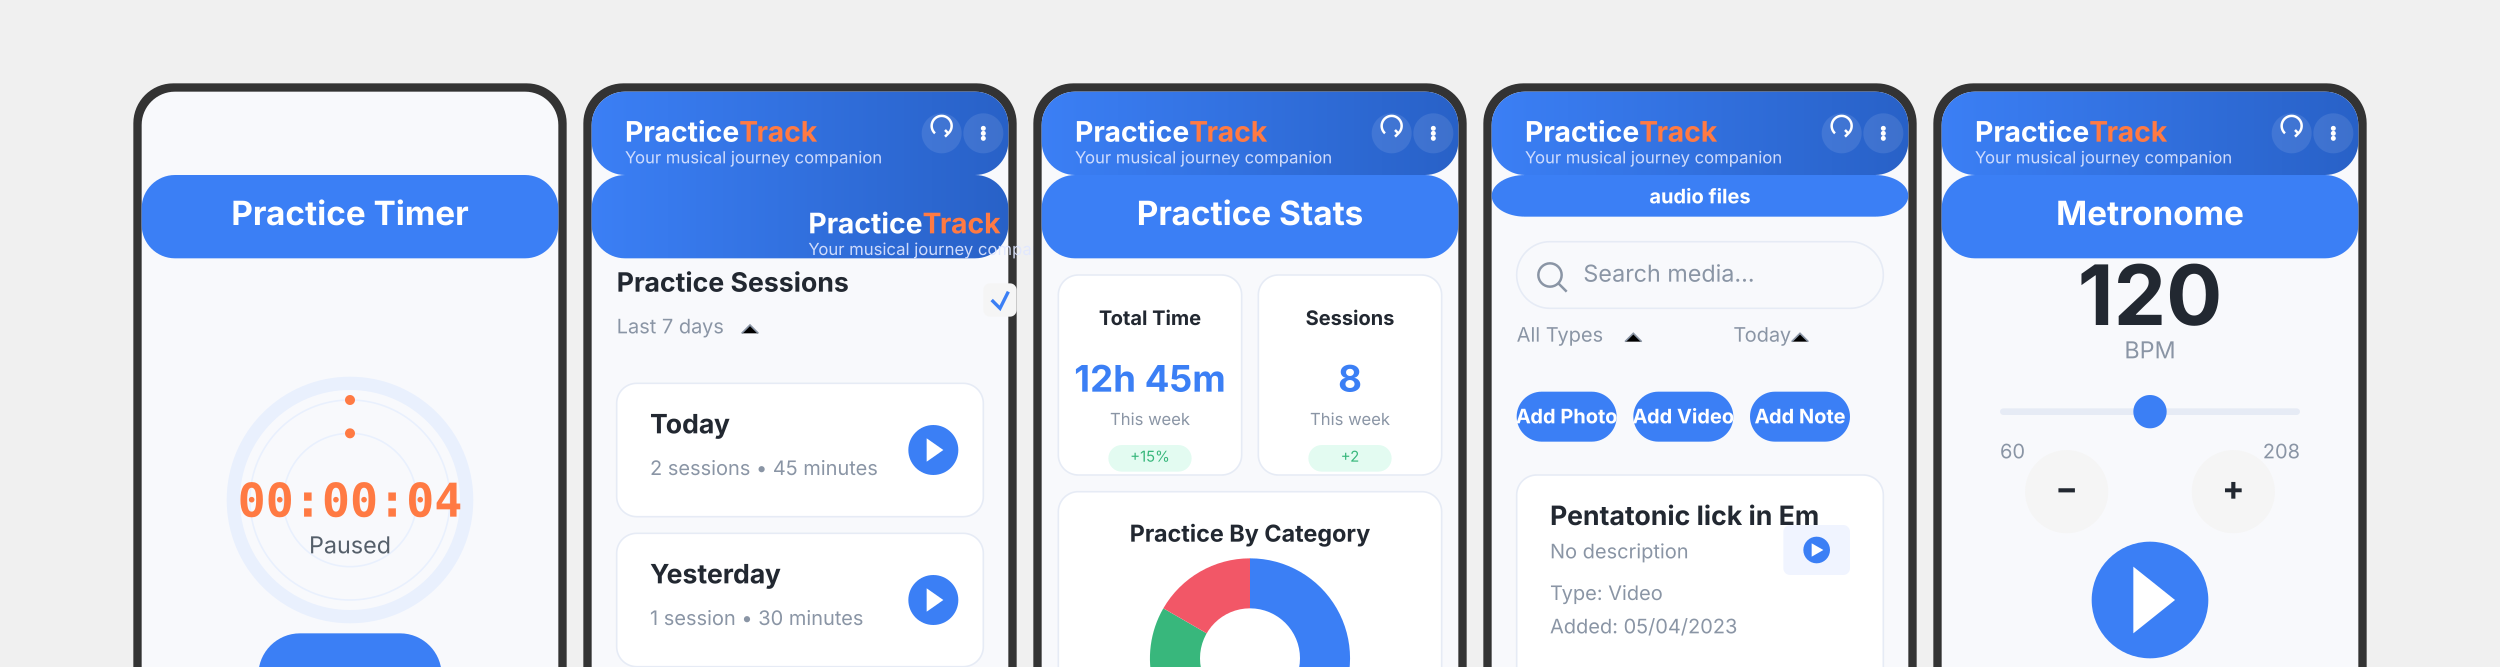
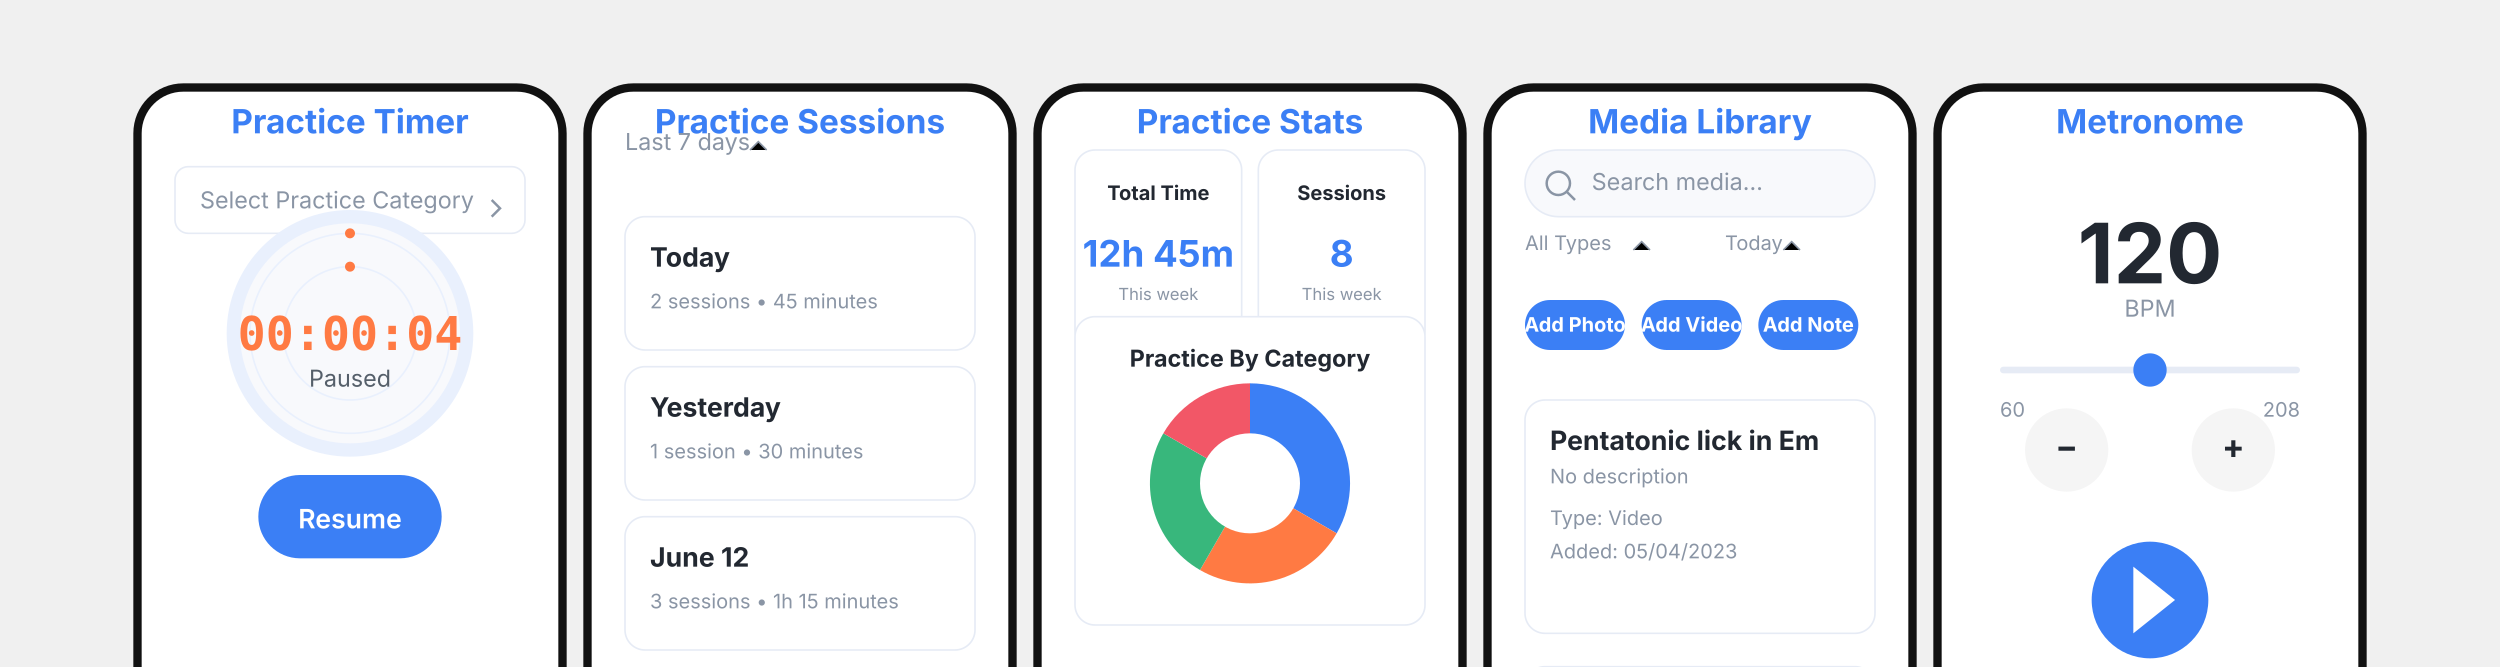
<svg xmlns="http://www.w3.org/2000/svg" viewBox="0 0 1500 400">
  <defs>
    <linearGradient id="header-gradient" x1="0%" y1="0%" x2="100%" y2="0%">
      <stop offset="0%" style="stop-color:#3b7ff5;stop-opacity:1" />
      <stop offset="100%" style="stop-color:#2861c7;stop-opacity:1" />
    </linearGradient>
    <g id="phone-frame">
-       <rect x="0" y="0" width="260" height="520" rx="24" fill="#333" />
-       <rect x="5" y="5" width="250" height="510" rx="20" fill="#f8f9fc" />
-     </g>
-     <g id="app-header">
-       <rect x="5" y="5" width="250" height="50" rx="20" fill="url(#header-gradient)" />
-       <text x="25" y="35" font-family="Inter, Arial, sans-serif" font-size="17" font-weight="bold" fill="#ffffff">Practice<tspan fill="#ff7a43">Track</tspan>
-       </text>
-       <text x="25" y="48" font-family="Inter, Arial, sans-serif" font-size="10" fill="#e0e7ff" opacity="0.9">Your musical journey companion</text>
-       <g transform="translate(215, 30)">
-         <circle cx="0" cy="0" r="12" fill="rgba(255,255,255,0.1)" />
-         <path d="M-4,0 A6,6 0 1,1 4,0 M4,0 L2,-2 M4,0 L2,2" stroke="#fff" stroke-width="1.5" fill="none" />
-       </g>
-       <g transform="translate(240, 30)">
-         <circle cx="0" cy="0" r="12" fill="rgba(255,255,255,0.1)" />
-         <circle cx="0" cy="-3" r="1.5" fill="#fff" />
-         <circle cx="0" cy="0" r="1.5" fill="#fff" />
-         <circle cx="0" cy="3" r="1.5" fill="#fff" />
-       </g>
+       <rect width="260" height="520" rx="30" fill="#111111" />
+       <rect x="5" y="5" width="250" height="510" rx="25" fill="#ffffff" />
+     </g>
+     <g id="status-bar">
+       <rect width="250" height="25" fill="#ffffff" />
+       <text x="125" y="17" font-family="Inter, Arial, sans-serif" font-size="10" fill="#222831" text-anchor="middle">9:41 AM</text>
+       <text x="30" y="17" font-family="Inter, Arial, sans-serif" font-size="10" fill="#222831" text-anchor="middle">•••</text>
+       <text x="220" y="17" font-family="Inter, Arial, sans-serif" font-size="10" fill="#222831" text-anchor="middle">100%</text>
    </g>
    <g id="bottom-nav">
-       <rect x="5" y="475" width="250" height="35" rx="0 0 20 20" fill="#ffffff" stroke="#e6ebf5" stroke-width="1" />
-       <g transform="translate(45, 492)">
-         <circle cx="0" cy="0" r="13" fill="none" stroke="#8a95a5" stroke-width="1.5" />
-         <path d="M0,-6 L0,0 L4,4" stroke="#8a95a5" stroke-width="1.5" fill="none" />
-         <text x="0" y="25" font-family="Inter, Arial, sans-serif" font-size="8" fill="#8a95a5" text-anchor="middle">Timer</text>
-       </g>
-       <g transform="translate(105, 492)">
-         <path d="M-7,-7 L7,-7 L7,7 L-7,7 Z" fill="none" stroke="#8a95a5" stroke-width="1.5" />
-         <text x="0" y="25" font-family="Inter, Arial, sans-serif" font-size="8" fill="#8a95a5" text-anchor="middle">Sessions</text>
-       </g>
-       <g transform="translate(165, 492)">
+       <rect x="5" y="475" width="250" height="40" rx="0 0 20 20" fill="#ffffff" stroke="#e6ebf5" stroke-width="1" />
+       <g id="nav-timer" transform="translate(40, 495)">
+         <circle cx="0" cy="0" r="12" fill="none" stroke="#8a95a5" stroke-width="1.5" />
+         <path d="M0,-5 L0,0 L4,4" stroke="#8a95a5" stroke-width="1.5" fill="none" />
+         <text x="0" y="20" font-family="Inter, Arial, sans-serif" font-size="8" fill="#8a95a5" text-anchor="middle">Timer</text>
+       </g>
+       <g id="nav-sessions" transform="translate(100, 495)">
+         <rect x="-8" y="-8" width="16" height="16" rx="2" fill="none" stroke="#8a95a5" stroke-width="1.5" />
+         <text x="0" y="20" font-family="Inter, Arial, sans-serif" font-size="8" fill="#8a95a5" text-anchor="middle">Sessions</text>
+       </g>
+       <g id="nav-stats" transform="translate(160, 495)">
        <path d="M-6,-6 L-6,6 M0,-6 L0,6 M6,-6 L6,6" stroke="#8a95a5" stroke-width="1.5" />
-         <text x="0" y="25" font-family="Inter, Arial, sans-serif" font-size="8" fill="#8a95a5" text-anchor="middle">Stats</text>
-       </g>
-       <g transform="translate(225, 492)">
+         <text x="0" y="20" font-family="Inter, Arial, sans-serif" font-size="8" fill="#8a95a5" text-anchor="middle">Stats</text>
+       </g>
+       <g id="nav-media" transform="translate(220, 495)">
        <rect x="-6" y="-6" width="12" height="12" fill="none" stroke="#8a95a5" stroke-width="1.5" />
-         <text x="0" y="25" font-family="Inter, Arial, sans-serif" font-size="8" fill="#8a95a5" text-anchor="middle">Media</text>
-       </g>
+         <text x="0" y="20" font-family="Inter, Arial, sans-serif" font-size="8" fill="#8a95a5" text-anchor="middle">Media</text>
+       </g>
+     </g>
+     <g id="timer-header">
+       <rect width="250" height="60" rx="20" fill="#3b7ff5" />
+       <text x="125" y="25" font-family="Inter, Arial, sans-serif" font-size="18" font-weight="bold" fill="#ffffff" text-anchor="middle">Practice<tspan fill="#ff7a43">Track</tspan>
+       </text>
+       <text x="125" y="45" font-family="Inter, Arial, sans-serif" font-size="14" font-weight="bold" fill="#ffffff" text-anchor="middle">Practice Timer</text>
+     </g>
+     <g id="sessions-header">
+       <rect width="250" height="60" rx="20" fill="#3b7ff5" />
+       <text x="125" y="25" font-family="Inter, Arial, sans-serif" font-size="18" font-weight="bold" fill="#ffffff" text-anchor="middle">Practice<tspan fill="#ff7a43">Track</tspan>
+       </text>
+       <text x="125" y="45" font-family="Inter, Arial, sans-serif" font-size="14" font-weight="bold" fill="#ffffff" text-anchor="middle">Practice Sessions</text>
+     </g>
+     <g id="stats-header">
+       <rect width="250" height="60" rx="20" fill="#3b7ff5" />
+       <text x="125" y="25" font-family="Inter, Arial, sans-serif" font-size="18" font-weight="bold" fill="#ffffff" text-anchor="middle">Practice<tspan fill="#ff7a43">Track</tspan>
+       </text>
+       <text x="125" y="45" font-family="Inter, Arial, sans-serif" font-size="14" font-weight="bold" fill="#ffffff" text-anchor="middle">Practice Stats</text>
+     </g>
+     <g id="media-header">
+       <rect width="250" height="60" rx="20" fill="#3b7ff5" />
+       <text x="125" y="25" font-family="Inter, Arial, sans-serif" font-size="18" font-weight="bold" fill="#ffffff" text-anchor="middle">Practice<tspan fill="#ff7a43">Track</tspan>
+       </text>
+       <text x="125" y="45" font-family="Inter, Arial, sans-serif" font-size="14" font-weight="bold" fill="#ffffff" text-anchor="middle">Media Library</text>
+     </g>
+     <g id="metronome-header">
+       <rect width="250" height="60" rx="20" fill="#3b7ff5" />
+       <text x="125" y="25" font-family="Inter, Arial, sans-serif" font-size="18" font-weight="bold" fill="#ffffff" text-anchor="middle">Practice<tspan fill="#ff7a43">Track</tspan>
+       </text>
+       <text x="125" y="45" font-family="Inter, Arial, sans-serif" font-size="14" font-weight="bold" fill="#ffffff" text-anchor="middle">Metronome</text>
    </g>
  </defs>
  <g transform="translate(80, 50)">
    <use href="#phone-frame" />
-     <rect x="5" y="55" width="250" height="50" rx="20" fill="#3b7ff5" />
-     <text x="130" y="85" font-family="Inter, Arial, sans-serif" font-size="20" font-weight="bold" fill="#ffffff" text-anchor="middle">Practice Timer</text>
-     <g transform="translate(130, 250)">
+     <use href="#bottom-nav" />
+     <g transform="translate(40, 495)">
+       <circle cx="0" cy="0" r="12" fill="none" stroke="#3b7ff5" stroke-width="1.5" />
+       <path d="M0,-5 L0,0 L4,4" stroke="#3b7ff5" stroke-width="1.5" fill="none" />
+       <text x="0" y="20" font-family="Inter, Arial, sans-serif" font-size="8" fill="#3b7ff5" text-anchor="middle">Timer</text>
+     </g>
+     <text x="130" y="30" font-family="Inter, Arial, sans-serif" font-size="20" font-weight="bold" fill="#3b7ff5" text-anchor="middle">Practice Timer</text>
+     <g transform="translate(25, 50)">
+       <rect x="0" y="0" width="210" height="40" rx="8" fill="#ffffff" stroke="#e6ebf5" stroke-width="1" />
+       <text x="15" y="25" font-family="Inter, Arial, sans-serif" font-size="14" fill="#8a95a5">Select Practice Category</text>
+       <path d="M190,20 L195,25 L190,30" stroke="#8a95a5" stroke-width="1.5" fill="none" />
+     </g>
+     <g transform="translate(130, 150)">
      <circle cx="0" cy="0" r="70" fill="#f8f9fc" stroke="#e9f0fd" stroke-width="8" />
      <circle cx="0" cy="0" r="60" fill="none" stroke="#e9f0fd" stroke-width="1" />
      <circle cx="0" cy="0" r="40" fill="none" stroke="#e9f0fd" stroke-width="1" />
      <circle cx="0" cy="-60" r="3" fill="#ff7a43" />
      <circle cx="0" cy="-40" r="3" fill="#ff7a43" />
      <text x="0" y="10" font-family="monospace" font-size="28" font-weight="bold" fill="#ff7a43" text-anchor="middle">00:00:04</text>
      <text x="0" y="32" font-family="Inter, Arial, sans-serif" font-size="14" fill="#555f6a" text-anchor="middle">Paused</text>
    </g>
-     <g transform="translate(75, 330)">
-       <rect width="110" height="50" rx="25" fill="#3b7ff5" />
-       <text x="55" y="32" font-family="Inter, Arial, sans-serif" font-size="16" font-weight="600" fill="#ffffff" text-anchor="middle">Resume</text>
-     </g>
-     <g transform="translate(5, 475)">
-       <rect width="250" height="35" rx="0 0 20 20" fill="#ffffff" stroke="#e6ebf5" stroke-width="1" />
-       <g transform="translate(30, 17)">
-         <circle cx="0" cy="0" r="13" fill="none" stroke="#3b7ff5" stroke-width="1.5" />
-         <path d="M0,-6 L0,0 L4,4" stroke="#3b7ff5" stroke-width="1.5" fill="none" />
-         <text x="0" y="25" font-family="Inter, Arial, sans-serif" font-size="8" fill="#3b7ff5" text-anchor="middle">Timer</text>
-       </g>
-       <g transform="translate(90, 17)">
-         <path d="M-7,-7 L7,-7 L7,7 L-7,7 Z" fill="none" stroke="#8a95a5" stroke-width="1.5" />
-         <text x="0" y="25" font-family="Inter, Arial, sans-serif" font-size="8" fill="#8a95a5" text-anchor="middle">Sessions</text>
-       </g>
-       <g transform="translate(150, 17)">
-         <path d="M-6,-6 L-6,6 M0,-6 L0,6 M6,-6 L6,6" stroke="#8a95a5" stroke-width="1.5" />
-         <text x="0" y="25" font-family="Inter, Arial, sans-serif" font-size="8" fill="#8a95a5" text-anchor="middle">Stats</text>
-       </g>
-       <g transform="translate(210, 17)">
-         <rect x="-6" y="-6" width="12" height="12" fill="none" stroke="#8a95a5" stroke-width="1.5" />
-         <text x="0" y="25" font-family="Inter, Arial, sans-serif" font-size="8" fill="#8a95a5" text-anchor="middle">Media</text>
-       </g>
+     <g transform="translate(130, 260)">
+       <rect x="-55" y="-25" width="110" height="50" rx="25" fill="#3b7ff5" />
+       <text x="0" y="7" font-family="Inter, Arial, sans-serif" font-size="16" font-weight="600" fill="#ffffff" text-anchor="middle">Resume</text>
    </g>
  </g>
  <g transform="translate(350, 50)">
    <use href="#phone-frame" />
-     <use href="#app-header" />
-     <g transform="translate(5, 55)">
-       <rect width="250" height="50" rx="20" fill="url(#header-gradient)" />
-       <text x="130" y="35" font-family="Inter, Arial, sans-serif" font-size="17" font-weight="bold" fill="#ffffff">Practice<tspan fill="#ff7a43">Track</tspan>
-       </text>
-       <text x="130" y="48" font-family="Inter, Arial, sans-serif" font-size="10" fill="#e0e7ff" opacity="0.9">Your musical journey companion</text>
-     </g>
-     <g transform="translate(20, 125)">
-       <text x="0" y="0" font-family="Inter, Arial, sans-serif" font-size="16" font-weight="bold" fill="#222831">Practice Sessions</text>
-       <g transform="translate(220, -5)">
-         <rect width="20" height="20" rx="4" fill="#f5f5f5" />
-         <path d="M5,10 L10,15 L15,5" stroke="#3b7ff5" stroke-width="2" fill="none" />
-       </g>
-     </g>
-     <g transform="translate(20, 150)">
-       <text x="0" y="0" font-family="Inter, Arial, sans-serif" font-size="12" fill="#8a95a5">Last 7 days</text>
+     <use href="#bottom-nav" />
+     <g transform="translate(100, 495)">
+       <rect x="-8" y="-8" width="16" height="16" rx="2" fill="none" stroke="#3b7ff5" stroke-width="1.5" />
+       <text x="0" y="20" font-family="Inter, Arial, sans-serif" font-size="8" fill="#3b7ff5" text-anchor="middle">Sessions</text>
+     </g>
+     <text x="130" y="30" font-family="Inter, Arial, sans-serif" font-size="20" font-weight="bold" fill="#3b7ff5" text-anchor="middle">Practice Sessions</text>
+     <g transform="translate(25, 40)">
+       <text x="0" y="0" font-family="Inter, Arial, sans-serif" font-size="14" fill="#8a95a5">Last 7 days</text>
      <path d="M75,0 L80,-5 L85,0" stroke="#8a95a5" stroke-width="1" />
    </g>
-     <g transform="translate(20, 180)">
-       <rect width="220" height="80" rx="12" fill="#ffffff" stroke="#e6ebf5" stroke-width="1" />
-       <text x="20" y="30" font-family="Inter, Arial, sans-serif" font-size="16" font-weight="bold" fill="#222831">Today</text>
-       <text x="20" y="55" font-family="Inter, Arial, sans-serif" font-size="12" fill="#8a95a5">2 sessions • 45 minutes</text>
-       <g transform="translate(190, 40)">
-         <circle cx="0" cy="0" r="15" fill="#3b7ff5" />
-         <path d="M-4,-7 L6,0 L-4,7 Z" fill="#ffffff" />
-       </g>
-     </g>
-     <g transform="translate(20, 270)">
-       <rect width="220" height="80" rx="12" fill="#ffffff" stroke="#e6ebf5" stroke-width="1" />
-       <text x="20" y="30" font-family="Inter, Arial, sans-serif" font-size="16" font-weight="bold" fill="#222831">Yesterday</text>
-       <text x="20" y="55" font-family="Inter, Arial, sans-serif" font-size="12" fill="#8a95a5">1 session • 30 minutes</text>
-       <g transform="translate(190, 40)">
-         <circle cx="0" cy="0" r="15" fill="#3b7ff5" />
-         <path d="M-4,-7 L6,0 L-4,7 Z" fill="#ffffff" />
-       </g>
-     </g>
-     <g transform="translate(20, 360)">
-       <rect width="220" height="80" rx="12" fill="#ffffff" stroke="#e6ebf5" stroke-width="1" />
-       <text x="20" y="30" font-family="Inter, Arial, sans-serif" font-size="16" font-weight="bold" fill="#222831">June 12</text>
-       <text x="20" y="55" font-family="Inter, Arial, sans-serif" font-size="12" fill="#8a95a5">3 sessions • 1h 15 minutes</text>
-       <g transform="translate(190, 40)">
-         <circle cx="0" cy="0" r="15" fill="#3b7ff5" />
-         <path d="M-4,-7 L6,0 L-4,7 Z" fill="#ffffff" />
-       </g>
-     </g>
-     <g transform="translate(5, 475)">
-       <rect width="250" height="35" rx="0 0 20 20" fill="#ffffff" stroke="#e6ebf5" stroke-width="1" />
-       <g transform="translate(30, 17)">
-         <circle cx="0" cy="0" r="13" fill="none" stroke="#8a95a5" stroke-width="1.5" />
-         <path d="M0,-6 L0,0 L4,4" stroke="#8a95a5" stroke-width="1.5" fill="none" />
-         <text x="0" y="25" font-family="Inter, Arial, sans-serif" font-size="8" fill="#8a95a5" text-anchor="middle">Timer</text>
-       </g>
-       <g transform="translate(90, 17)">
-         <path d="M-7,-7 L7,-7 L7,7 L-7,7 Z" fill="none" stroke="#3b7ff5" stroke-width="1.5" />
-         <text x="0" y="25" font-family="Inter, Arial, sans-serif" font-size="8" fill="#3b7ff5" text-anchor="middle">Sessions</text>
-       </g>
-       <g transform="translate(150, 17)">
-         <path d="M-6,-6 L-6,6 M0,-6 L0,6 M6,-6 L6,6" stroke="#8a95a5" stroke-width="1.5" />
-         <text x="0" y="25" font-family="Inter, Arial, sans-serif" font-size="8" fill="#8a95a5" text-anchor="middle">Stats</text>
-       </g>
-       <g transform="translate(210, 17)">
-         <rect x="-6" y="-6" width="12" height="12" fill="none" stroke="#8a95a5" stroke-width="1.5" />
-         <text x="0" y="25" font-family="Inter, Arial, sans-serif" font-size="8" fill="#8a95a5" text-anchor="middle">Media</text>
-       </g>
+     <g transform="translate(25, 80)">
+       <rect width="210" height="80" rx="12" fill="#ffffff" stroke="#e6ebf5" stroke-width="1" />
+       <text x="15" y="30" font-family="Inter, Arial, sans-serif" font-size="16" font-weight="bold" fill="#222831">Today</text>
+       <text x="15" y="55" font-family="Inter, Arial, sans-serif" font-size="12" fill="#8a95a5">2 sessions • 45 minutes</text>
+     </g>
+     <g transform="translate(25, 170)">
+       <rect width="210" height="80" rx="12" fill="#ffffff" stroke="#e6ebf5" stroke-width="1" />
+       <text x="15" y="30" font-family="Inter, Arial, sans-serif" font-size="16" font-weight="bold" fill="#222831">Yesterday</text>
+       <text x="15" y="55" font-family="Inter, Arial, sans-serif" font-size="12" fill="#8a95a5">1 session • 30 minutes</text>
+     </g>
+     <g transform="translate(25, 260)">
+       <rect width="210" height="80" rx="12" fill="#ffffff" stroke="#e6ebf5" stroke-width="1" />
+       <text x="15" y="30" font-family="Inter, Arial, sans-serif" font-size="16" font-weight="bold" fill="#222831">June 12</text>
+       <text x="15" y="55" font-family="Inter, Arial, sans-serif" font-size="12" fill="#8a95a5">3 sessions • 1h 15 minutes</text>
    </g>
  </g>
  <g transform="translate(620, 50)">
    <use href="#phone-frame" />
-     <use href="#app-header" />
-     <g transform="translate(5, 55)">
-       <rect width="250" height="50" rx="20" fill="#3b7ff5" />
-       <text x="125" y="30" font-family="Inter, Arial, sans-serif" font-size="20" font-weight="bold" fill="#ffffff" text-anchor="middle">Practice Stats</text>
-     </g>
-     <g transform="translate(15, 115)">
-       <rect width="110" height="120" rx="12" fill="#ffffff" stroke="#e6ebf5" stroke-width="1" />
-       <text x="55" y="30" font-family="Inter, Arial, sans-serif" font-size="12" font-weight="bold" fill="#222831" text-anchor="middle">Total Time</text>
-       <text x="55" y="70" font-family="Inter, Arial, sans-serif" font-size="22" font-weight="bold" fill="#3b7ff5" text-anchor="middle">12h 45m</text>
-       <text x="55" y="90" font-family="Inter, Arial, sans-serif" font-size="10" fill="#8a95a5" text-anchor="middle">This week</text>
-       <g transform="translate(55, 110)">
+     <use href="#bottom-nav" />
+     <g transform="translate(160, 495)">
+       <path d="M-6,-6 L-6,6 M0,-6 L0,6 M6,-6 L6,6" stroke="#3b7ff5" stroke-width="1.5" />
+       <text x="0" y="20" font-family="Inter, Arial, sans-serif" font-size="8" fill="#3b7ff5" text-anchor="middle">Stats</text>
+     </g>
+     <text x="130" y="30" font-family="Inter, Arial, sans-serif" font-size="20" font-weight="bold" fill="#3b7ff5" text-anchor="middle">Practice Stats</text>
+     <g transform="translate(25, 40)">
+       <rect width="100" height="120" rx="12" fill="#ffffff" stroke="#e6ebf5" stroke-width="1" />
+       <text x="50" y="30" font-family="Inter, Arial, sans-serif" font-size="12" font-weight="bold" fill="#222831" text-anchor="middle">Total Time</text>
+       <text x="50" y="70" font-family="Inter, Arial, sans-serif" font-size="22" font-weight="bold" fill="#3b7ff5" text-anchor="middle">12h 45m</text>
+       <text x="50" y="90" font-family="Inter, Arial, sans-serif" font-size="10" fill="#8a95a5" text-anchor="middle">This week</text>
+       <g transform="translate(50, 110)">
        <rect x="-25" y="-8" width="50" height="16" rx="8" fill="#e3fbf1" />
        <text x="0" y="2" font-family="Inter, Arial, sans-serif" font-size="9" fill="#38b77c" text-anchor="middle">+15%</text>
      </g>
    </g>
-     <g transform="translate(135, 115)">
-       <rect width="110" height="120" rx="12" fill="#ffffff" stroke="#e6ebf5" stroke-width="1" />
-       <text x="55" y="30" font-family="Inter, Arial, sans-serif" font-size="12" font-weight="bold" fill="#222831" text-anchor="middle">Sessions</text>
-       <text x="55" y="70" font-family="Inter, Arial, sans-serif" font-size="22" font-weight="bold" fill="#3b7ff5" text-anchor="middle">8</text>
-       <text x="55" y="90" font-family="Inter, Arial, sans-serif" font-size="10" fill="#8a95a5" text-anchor="middle">This week</text>
-       <g transform="translate(55, 110)">
+     <g transform="translate(135, 40)">
+       <rect width="100" height="120" rx="12" fill="#ffffff" stroke="#e6ebf5" stroke-width="1" />
+       <text x="50" y="30" font-family="Inter, Arial, sans-serif" font-size="12" font-weight="bold" fill="#222831" text-anchor="middle">Sessions</text>
+       <text x="50" y="70" font-family="Inter, Arial, sans-serif" font-size="22" font-weight="bold" fill="#3b7ff5" text-anchor="middle">8</text>
+       <text x="50" y="90" font-family="Inter, Arial, sans-serif" font-size="10" fill="#8a95a5" text-anchor="middle">This week</text>
+       <g transform="translate(50, 110)">
        <rect x="-25" y="-8" width="50" height="16" rx="8" fill="#e3fbf1" />
        <text x="0" y="2" font-family="Inter, Arial, sans-serif" font-size="9" fill="#38b77c" text-anchor="middle">+2</text>
      </g>
    </g>
-     <g transform="translate(15, 245)">
-       <rect width="230" height="185" rx="12" fill="#ffffff" stroke="#e6ebf5" stroke-width="1" />
-       <text x="115" y="30" font-family="Inter, Arial, sans-serif" font-size="14" font-weight="bold" fill="#222831" text-anchor="middle">Practice By Category</text>
-       <g transform="translate(115, 100)">
+     <g transform="translate(25, 140)">
+       <rect width="210" height="185" rx="12" fill="#ffffff" stroke="#e6ebf5" stroke-width="1" />
+       <text x="105" y="30" font-family="Inter, Arial, sans-serif" font-size="14" font-weight="bold" fill="#222831" text-anchor="middle">Practice By Category</text>
+       <g transform="translate(105, 100)">
        <path d="M0,0 L0,-60 A60,60 0 0,1 52,30 Z" fill="#3b7ff5" />
        <path d="M0,0 L52,30 A60,60 0 0,1 -30,52 Z" fill="#ff7a43" />
        <path d="M0,0 L-30,52 A60,60 0 0,1 -52,-30 Z" fill="#38b77c" />
        <path d="M0,0 L-52,-30 A60,60 0 0,1 0,-60 Z" fill="#f25767" />
        <circle cx="0" cy="0" r="30" fill="#ffffff" />
      </g>
-       <g transform="translate(25, 165)">
-         <rect width="12" height="12" fill="#3b7ff5" />
-         <text x="20" y="10" font-family="Inter, Arial, sans-serif" font-size="10" fill="#8a95a5">Scales (40%)</text>
-       </g>
-       <g transform="translate(125, 165)">
-         <rect width="12" height="12" fill="#ff7a43" />
-         <text x="20" y="10" font-family="Inter, Arial, sans-serif" font-size="10" fill="#8a95a5">Theory (25%)</text>
-       </g>
-       <g transform="translate(25, 185)">
-         <rect width="12" height="12" fill="#38b77c" />
-         <text x="20" y="10" font-family="Inter, Arial, sans-serif" font-size="10" fill="#8a95a5">Technique (25%)</text>
-       </g>
-       <g transform="translate(125, 185)">
-         <rect width="12" height="12" fill="#f25767" />
-         <text x="20" y="10" font-family="Inter, Arial, sans-serif" font-size="10" fill="#8a95a5">Repertoire (10%)</text>
-       </g>
-     </g>
-     <g transform="translate(15, 395)">
-       <rect width="230" height="35" rx="8" fill="#ffffff" stroke="#e6ebf5" stroke-width="1" />
-       <text x="20" y="23" font-family="Inter, Arial, sans-serif" font-size="12" font-weight="bold" fill="#222831">Time Signatures</text>
-       <g transform="translate(120, 18)">
-         <rect width="30" height="24" rx="12" fill="#3b7ff5" />
-         <text x="15" y="17" font-family="Inter, Arial, sans-serif" font-size="11" font-weight="bold" fill="#ffffff" text-anchor="middle">4/4</text>
-       </g>
-       <g transform="translate(155, 18)">
-         <rect width="30" height="24" rx="12" fill="#eaeaea" />
-         <text x="15" y="17" font-family="Inter, Arial, sans-serif" font-size="11" fill="#8a95a5" text-anchor="middle">3/4</text>
-       </g>
-       <g transform="translate(190, 18)">
-         <rect width="30" height="24" rx="12" fill="#eaeaea" />
-         <text x="15" y="17" font-family="Inter, Arial, sans-serif" font-size="11" fill="#8a95a5" text-anchor="middle">6/8</text>
-       </g>
-       <g transform="translate(225, 18)">
-         <rect width="30" height="24" rx="12" fill="#eaeaea" />
-         <text x="15" y="17" font-family="Inter, Arial, sans-serif" font-size="11" fill="#8a95a5" text-anchor="middle">2/4</text>
-       </g>
-     </g>
-     <g transform="translate(5, 475)">
-       <rect width="250" height="35" rx="0 0 20 20" fill="#ffffff" stroke="#e6ebf5" stroke-width="1" />
-       <g transform="translate(30, 17)">
-         <circle cx="0" cy="0" r="13" fill="none" stroke="#8a95a5" stroke-width="1.5" />
-         <path d="M0,-6 L0,0 L4,4" stroke="#8a95a5" stroke-width="1.5" fill="none" />
-         <text x="0" y="25" font-family="Inter, Arial, sans-serif" font-size="8" fill="#8a95a5" text-anchor="middle">Timer</text>
-       </g>
-       <g transform="translate(90, 17)">
-         <path d="M-7,-7 L7,-7 L7,7 L-7,7 Z" fill="none" stroke="#8a95a5" stroke-width="1.5" />
-         <text x="0" y="25" font-family="Inter, Arial, sans-serif" font-size="8" fill="#8a95a5" text-anchor="middle">Sessions</text>
-       </g>
-       <g transform="translate(150, 17)">
-         <path d="M-6,-6 L-6,6 M0,-6 L0,6 M6,-6 L6,6" stroke="#3b7ff5" stroke-width="1.5" />
-         <text x="0" y="25" font-family="Inter, Arial, sans-serif" font-size="8" fill="#3b7ff5" text-anchor="middle">Stats</text>
-       </g>
-       <g transform="translate(210, 17)">
-         <rect x="-6" y="-6" width="12" height="12" fill="none" stroke="#8a95a5" stroke-width="1.5" />
-         <text x="0" y="25" font-family="Inter, Arial, sans-serif" font-size="8" fill="#8a95a5" text-anchor="middle">Media</text>
-       </g>
    </g>
  </g>
  <g transform="translate(890, 50)">
    <use href="#phone-frame" />
-     <use href="#app-header" />
-     <g transform="translate(5, 55)">
-       <rect width="250" height="25" rx="20" fill="#3b7ff5" />
-       <text x="125" y="17" font-family="Inter, Arial, sans-serif" font-size="12" font-weight="bold" fill="#ffffff" text-anchor="middle">audio files</text>
-     </g>
-     <g transform="translate(20, 95)">
-       <rect width="220" height="40" rx="20" fill="#f8f9fc" stroke="#e6ebf5" stroke-width="1" />
+     <use href="#bottom-nav" />
+     <g transform="translate(220, 495)">
+       <rect x="-6" y="-6" width="12" height="12" fill="none" stroke="#3b7ff5" stroke-width="1.5" />
+       <text x="0" y="20" font-family="Inter, Arial, sans-serif" font-size="8" fill="#3b7ff5" text-anchor="middle">Media</text>
+     </g>
+     <text x="130" y="30" font-family="Inter, Arial, sans-serif" font-size="20" font-weight="bold" fill="#3b7ff5" text-anchor="middle">Media Library</text>
+     <g transform="translate(25, 40)">
+       <rect width="210" height="40" rx="20" fill="#f8f9fc" stroke="#e6ebf5" stroke-width="1" />
      <g transform="translate(20, 20)">
        <circle cx="0" cy="0" r="7" fill="none" stroke="#8a95a5" stroke-width="1.5" />
        <line x1="5" y1="5" x2="10" y2="10" stroke="#8a95a5" stroke-width="1.5" />
      </g>
      <text x="40" y="24" font-family="Inter, Arial, sans-serif" font-size="14" fill="#8a95a5">Search media...</text>
    </g>
-     <g transform="translate(20, 155)">
+     <g transform="translate(25, 100)">
      <text x="0" y="0" font-family="Inter, Arial, sans-serif" font-size="12" fill="#8a95a5">All Types</text>
      <path d="M65,0 L70,-5 L75,0" stroke="#8a95a5" stroke-width="1" />
-       <text x="130" y="0" font-family="Inter, Arial, sans-serif" font-size="12" fill="#8a95a5">Today</text>
-       <path d="M165,0 L170,-5 L175,0" stroke="#8a95a5" stroke-width="1" />
-     </g>
-     <g transform="translate(20, 185)">
+       <text x="120" y="0" font-family="Inter, Arial, sans-serif" font-size="12" fill="#8a95a5">Today</text>
+       <path d="M155,0 L160,-5 L165,0" stroke="#8a95a5" stroke-width="1" />
+     </g>
+     <g transform="translate(25, 130)">
      <rect width="60" height="30" rx="15" fill="#3b7ff5" />
      <text x="30" y="19" font-family="Inter, Arial, sans-serif" font-size="12" font-weight="bold" fill="#ffffff" text-anchor="middle">Add Photo</text>
      <rect x="70" y="0" width="60" height="30" rx="15" fill="#3b7ff5" />
      <text x="100" y="19" font-family="Inter, Arial, sans-serif" font-size="12" font-weight="bold" fill="#ffffff" text-anchor="middle">Add Video</text>
      <rect x="140" y="0" width="60" height="30" rx="15" fill="#3b7ff5" />
      <text x="170" y="19" font-family="Inter, Arial, sans-serif" font-size="12" font-weight="bold" fill="#ffffff" text-anchor="middle">Add Note</text>
    </g>
-     <g transform="translate(20, 235)">
-       <rect width="220" height="140" rx="12" fill="#ffffff" stroke="#e6ebf5" stroke-width="1" />
-       <text x="20" y="30" font-family="Inter, Arial, sans-serif" font-size="16" font-weight="bold" fill="#222831">Pentatonic lick in Em</text>
-       <text x="20" y="50" font-family="Inter, Arial, sans-serif" font-size="12" fill="#8a95a5">No description</text>
-       <text x="20" y="75" font-family="Inter, Arial, sans-serif" font-size="12" fill="#8a95a5">Type: Video</text>
-       <text x="20" y="95" font-family="Inter, Arial, sans-serif" font-size="12" fill="#8a95a5">Added: 05/04/2023</text>
-       <rect x="160" y="30" width="40" height="30" rx="4" fill="#f0f4ff" />
-       <g transform="translate(180, 45)">
-         <circle cx="0" cy="0" r="8" fill="#3b7ff5" />
-         <path d="M-3,-4 L4,0 L-3,4 Z" fill="#ffffff" />
-       </g>
-     </g>
-     <g transform="translate(20, 390)">
-       <rect width="220" height="30" rx="12 12 0 0" fill="#ffffff" stroke="#e6ebf5" stroke-width="1" />
-       <text x="20" y="20" font-family="Inter, Arial, sans-serif" font-size="16" font-weight="bold" fill="#222831">Scale Exercise</text>
-     </g>
-     <g transform="translate(5, 475)">
-       <rect width="250" height="35" rx="0 0 20 20" fill="#ffffff" stroke="#e6ebf5" stroke-width="1" />
-       <g transform="translate(30, 17)">
-         <circle cx="0" cy="0" r="13" fill="none" stroke="#8a95a5" stroke-width="1.5" />
-         <path d="M0,-6 L0,0 L4,4" stroke="#8a95a5" stroke-width="1.5" fill="none" />
-         <text x="0" y="25" font-family="Inter, Arial, sans-serif" font-size="8" fill="#8a95a5" text-anchor="middle">Timer</text>
-       </g>
-       <g transform="translate(90, 17)">
-         <path d="M-7,-7 L7,-7 L7,7 L-7,7 Z" fill="none" stroke="#8a95a5" stroke-width="1.5" />
-         <text x="0" y="25" font-family="Inter, Arial, sans-serif" font-size="8" fill="#8a95a5" text-anchor="middle">Sessions</text>
-       </g>
-       <g transform="translate(150, 17)">
-         <path d="M-6,-6 L-6,6 M0,-6 L0,6 M6,-6 L6,6" stroke="#8a95a5" stroke-width="1.5" />
-         <text x="0" y="25" font-family="Inter, Arial, sans-serif" font-size="8" fill="#8a95a5" text-anchor="middle">Stats</text>
-       </g>
-       <g transform="translate(210, 17)">
-         <rect x="-6" y="-6" width="12" height="12" fill="none" stroke="#3b7ff5" stroke-width="1.5" />
-         <text x="0" y="25" font-family="Inter, Arial, sans-serif" font-size="8" fill="#3b7ff5" text-anchor="middle">Media</text>
-       </g>
+     <g transform="translate(25, 190)">
+       <rect width="210" height="140" rx="12" fill="#ffffff" stroke="#e6ebf5" stroke-width="1" />
+       <text x="15" y="30" font-family="Inter, Arial, sans-serif" font-size="16" font-weight="bold" fill="#222831">Pentatonic lick in Em</text>
+       <text x="15" y="50" font-family="Inter, Arial, sans-serif" font-size="12" fill="#8a95a5">No description</text>
+       <text x="15" y="75" font-family="Inter, Arial, sans-serif" font-size="12" fill="#8a95a5">Type: Video</text>
+       <text x="15" y="95" font-family="Inter, Arial, sans-serif" font-size="12" fill="#8a95a5">Added: 05/04/2023</text>
+     </g>
+     <g transform="translate(25, 350)">
+       <rect width="210" height="100" rx="12" fill="#ffffff" stroke="#e6ebf5" stroke-width="1" />
+       <text x="15" y="30" font-family="Inter, Arial, sans-serif" font-size="16" font-weight="bold" fill="#222831">Scale Practice Audio</text>
+       <text x="15" y="50" font-family="Inter, Arial, sans-serif" font-size="12" fill="#8a95a5">Type: Audio</text>
+       <text x="15" y="70" font-family="Inter, Arial, sans-serif" font-size="12" fill="#8a95a5">Added: 05/03/2023</text>
    </g>
  </g>
  <g transform="translate(1160, 50)">
    <use href="#phone-frame" />
-     <use href="#app-header" />
-     <g transform="translate(5, 55)">
-       <rect width="250" height="50" fill="#3b7ff5" rx="20" />
-       <text x="125" y="30" font-family="Inter, Arial, sans-serif" font-size="20" font-weight="bold" fill="#ffffff" text-anchor="middle">Metronome</text>
-     </g>
-     <g transform="translate(130, 145)">
+     <use href="#bottom-nav" />
+     <g transform="translate(280, 495)">
+       <circle cx="0" cy="0" r="12" fill="none" stroke="#3b7ff5" stroke-width="1.5" />
+       <path d="M0,-8 L0,8 M-5,0 L5,0" stroke="#3b7ff5" stroke-width="1.5" />
+       <text x="0" y="20" font-family="Inter, Arial, sans-serif" font-size="8" fill="#3b7ff5" text-anchor="middle">Metronome</text>
+     </g>
+     <text x="130" y="30" font-family="Inter, Arial, sans-serif" font-size="20" font-weight="bold" fill="#3b7ff5" text-anchor="middle">Metronome</text>
+     <g transform="translate(130, 120)">
      <text x="0" y="0" font-family="Inter, Arial, sans-serif" font-size="50" font-weight="bold" fill="#222831" text-anchor="middle">120</text>
      <text x="0" y="20" font-family="Inter, Arial, sans-serif" font-size="14" fill="#8a95a5" text-anchor="middle">BPM</text>
    </g>
-     <g transform="translate(40, 195)">
+     <g transform="translate(40, 170)">
      <rect width="180" height="4" rx="2" fill="#e6ebf5" />
      <circle cx="90" cy="2" r="10" fill="#3b7ff5" />
      <text x="0" y="30" font-family="Inter, Arial, sans-serif" font-size="12" fill="#8a95a5">60</text>
      <text x="180" y="30" font-family="Inter, Arial, sans-serif" font-size="12" fill="#8a95a5" text-anchor="end">208</text>
    </g>
-     <g transform="translate(130, 245)">
+     <g transform="translate(130, 220)">
      <g transform="translate(-50, 0)">
        <circle cx="0" cy="0" r="25" fill="#f5f5f5" />
        <text x="0" y="5" font-family="Inter, Arial, sans-serif" font-size="20" font-weight="bold" fill="#222831" text-anchor="middle">−</text>
      </g>
      <g transform="translate(50, 0)">
        <circle cx="0" cy="0" r="25" fill="#f5f5f5" />
        <text x="0" y="5" font-family="Inter, Arial, sans-serif" font-size="20" font-weight="bold" fill="#222831" text-anchor="middle">+</text>
      </g>
    </g>
    <g transform="translate(130, 310)">
      <circle cx="0" cy="0" r="35" fill="#3b7ff5" />
      <path d="M-10,-20 L15,0 L-10,20 Z" fill="#ffffff" />
    </g>
-     <g transform="translate(35, 370)">
-       <g transform="translate(0, 0)">
-         <circle cx="0" cy="0" r="8" fill="#3b7ff5" />
-         <text x="0" y="25" font-family="Inter, Arial, sans-serif" font-size="10" fill="#222831" text-anchor="middle">1</text>
-       </g>
-       <g transform="translate(45, 0)">
-         <circle cx="0" cy="0" r="8" fill="#f5f5f5" />
-         <text x="0" y="25" font-family="Inter, Arial, sans-serif" font-size="10" fill="#222831" text-anchor="middle">2</text>
-       </g>
-       <g transform="translate(90, 0)">
-         <circle cx="0" cy="0" r="8" fill="#f5f5f5" />
-         <text x="0" y="25" font-family="Inter, Arial, sans-serif" font-size="10" fill="#222831" text-anchor="middle">3</text>
-       </g>
-       <g transform="translate(135, 0)">
-         <circle cx="0" cy="0" r="8" fill="#f5f5f5" />
-         <text x="0" y="25" font-family="Inter, Arial, sans-serif" font-size="10" fill="#222831" text-anchor="middle">4</text>
-       </g>
-       <g transform="translate(180, 0)">
-         <rect width="16" height="16" x="-8" y="-8" rx="4" fill="#3b7ff5" />
-         <text x="0" y="25" font-family="Inter, Arial, sans-serif" font-size="10" fill="#222831" text-anchor="middle">+</text>
-       </g>
-     </g>
-     <g transform="translate(20, 415)">
-       <rect width="220" height="35" rx="4" fill="#f5f5f5" />
-       <text x="30" y="22" font-family="Inter, Arial, sans-serif" font-size="12" font-weight="bold" fill="#222831">Time Signatures</text>
-       <g transform="translate(160, 18)">
-         <g transform="translate(0, 0)">
-           <rect width="30" height="20" rx="10" fill="#3b7ff5" />
-           <text x="15" y="14" font-family="Inter, Arial, sans-serif" font-size="10" fill="#ffffff" text-anchor="middle">4/4</text>
-         </g>
-         <g transform="translate(40, 0)">
-           <rect width="30" height="20" rx="10" fill="#f5f7fa" stroke="#e6ebf5" stroke-width="1" />
-           <text x="15" y="14" font-family="Inter, Arial, sans-serif" font-size="10" fill="#8a95a5" text-anchor="middle">3/4</text>
-         </g>
-       </g>
-     </g>
-     <g transform="translate(20, 455)">
-       <g transform="translate(150, 0)">
-         <g transform="translate(0, 0)">
-           <rect width="30" height="20" rx="10" fill="#f5f7fa" stroke="#e6ebf5" stroke-width="1" />
-           <text x="15" y="14" font-family="Inter, Arial, sans-serif" font-size="10" fill="#8a95a5" text-anchor="middle">6/8</text>
-         </g>
-         <g transform="translate(40, 0)">
-           <rect width="30" height="20" rx="10" fill="#f5f7fa" stroke="#e6ebf5" stroke-width="1" />
-           <text x="15" y="14" font-family="Inter, Arial, sans-serif" font-size="10" fill="#8a95a5" text-anchor="middle">2/4</text>
-         </g>
-       </g>
-     </g>
-     <g transform="translate(5, 475)">
-       <rect width="250" height="35" rx="0 0 20 20" fill="#ffffff" stroke="#e6ebf5" stroke-width="1" />
-       <g transform="translate(30, 17)">
-         <circle cx="0" cy="0" r="13" fill="none" stroke="#8a95a5" stroke-width="1.5" />
-         <path d="M0,-6 L0,0 L4,4" stroke="#8a95a5" stroke-width="1.5" fill="none" />
-         <text x="0" y="25" font-family="Inter, Arial, sans-serif" font-size="8" fill="#8a95a5" text-anchor="middle">Timer</text>
-       </g>
-       <g transform="translate(90, 17)">
-         <path d="M-7,-7 L7,-7 L7,7 L-7,7 Z" fill="none" stroke="#8a95a5" stroke-width="1.5" />
-         <text x="0" y="25" font-family="Inter, Arial, sans-serif" font-size="8" fill="#8a95a5" text-anchor="middle">Sessions</text>
-       </g>
-       <g transform="translate(150, 17)">
-         <path d="M-6,-6 L-6,6 M0,-6 L0,6 M6,-6 L6,6" stroke="#8a95a5" stroke-width="1.5" />
-         <text x="0" y="25" font-family="Inter, Arial, sans-serif" font-size="8" fill="#8a95a5" text-anchor="middle">Stats</text>
-       </g>
-       <g transform="translate(210, 17)">
-         <rect x="-6" y="-6" width="12" height="12" fill="none" stroke="#8a95a5" stroke-width="1.5" />
-         <text x="0" y="25" font-family="Inter, Arial, sans-serif" font-size="8" fill="#8a95a5" text-anchor="middle">Media</text>
+     <g transform="translate(25, 380)">
+       <text x="0" y="0" font-family="Inter, Arial, sans-serif" font-size="14" font-weight="bold" fill="#222831">Time Signatures</text>
+       <g transform="translate(0, 30)">
+         <rect width="40" height="25" rx="12.5" fill="#3b7ff5" />
+         <text x="20" y="17" font-family="Inter, Arial, sans-serif" font-size="12" fill="#ffffff" text-anchor="middle">4/4</text>
+         <rect x="50" y="0" width="40" height="25" rx="12.5" fill="#f5f5f5" />
+         <text x="70" y="17" font-family="Inter, Arial, sans-serif" font-size="12" fill="#8a95a5" text-anchor="middle">3/4</text>
+         <rect x="100" y="0" width="40" height="25" rx="12.5" fill="#f5f5f5" />
+         <text x="120" y="17" font-family="Inter, Arial, sans-serif" font-size="12" fill="#8a95a5" text-anchor="middle">6/8</text>
+         <rect x="150" y="0" width="40" height="25" rx="12.5" fill="#f5f5f5" />
+         <text x="170" y="17" font-family="Inter, Arial, sans-serif" font-size="12" fill="#8a95a5" text-anchor="middle">2/4</text>
      </g>
    </g>
  </g>
</svg>
